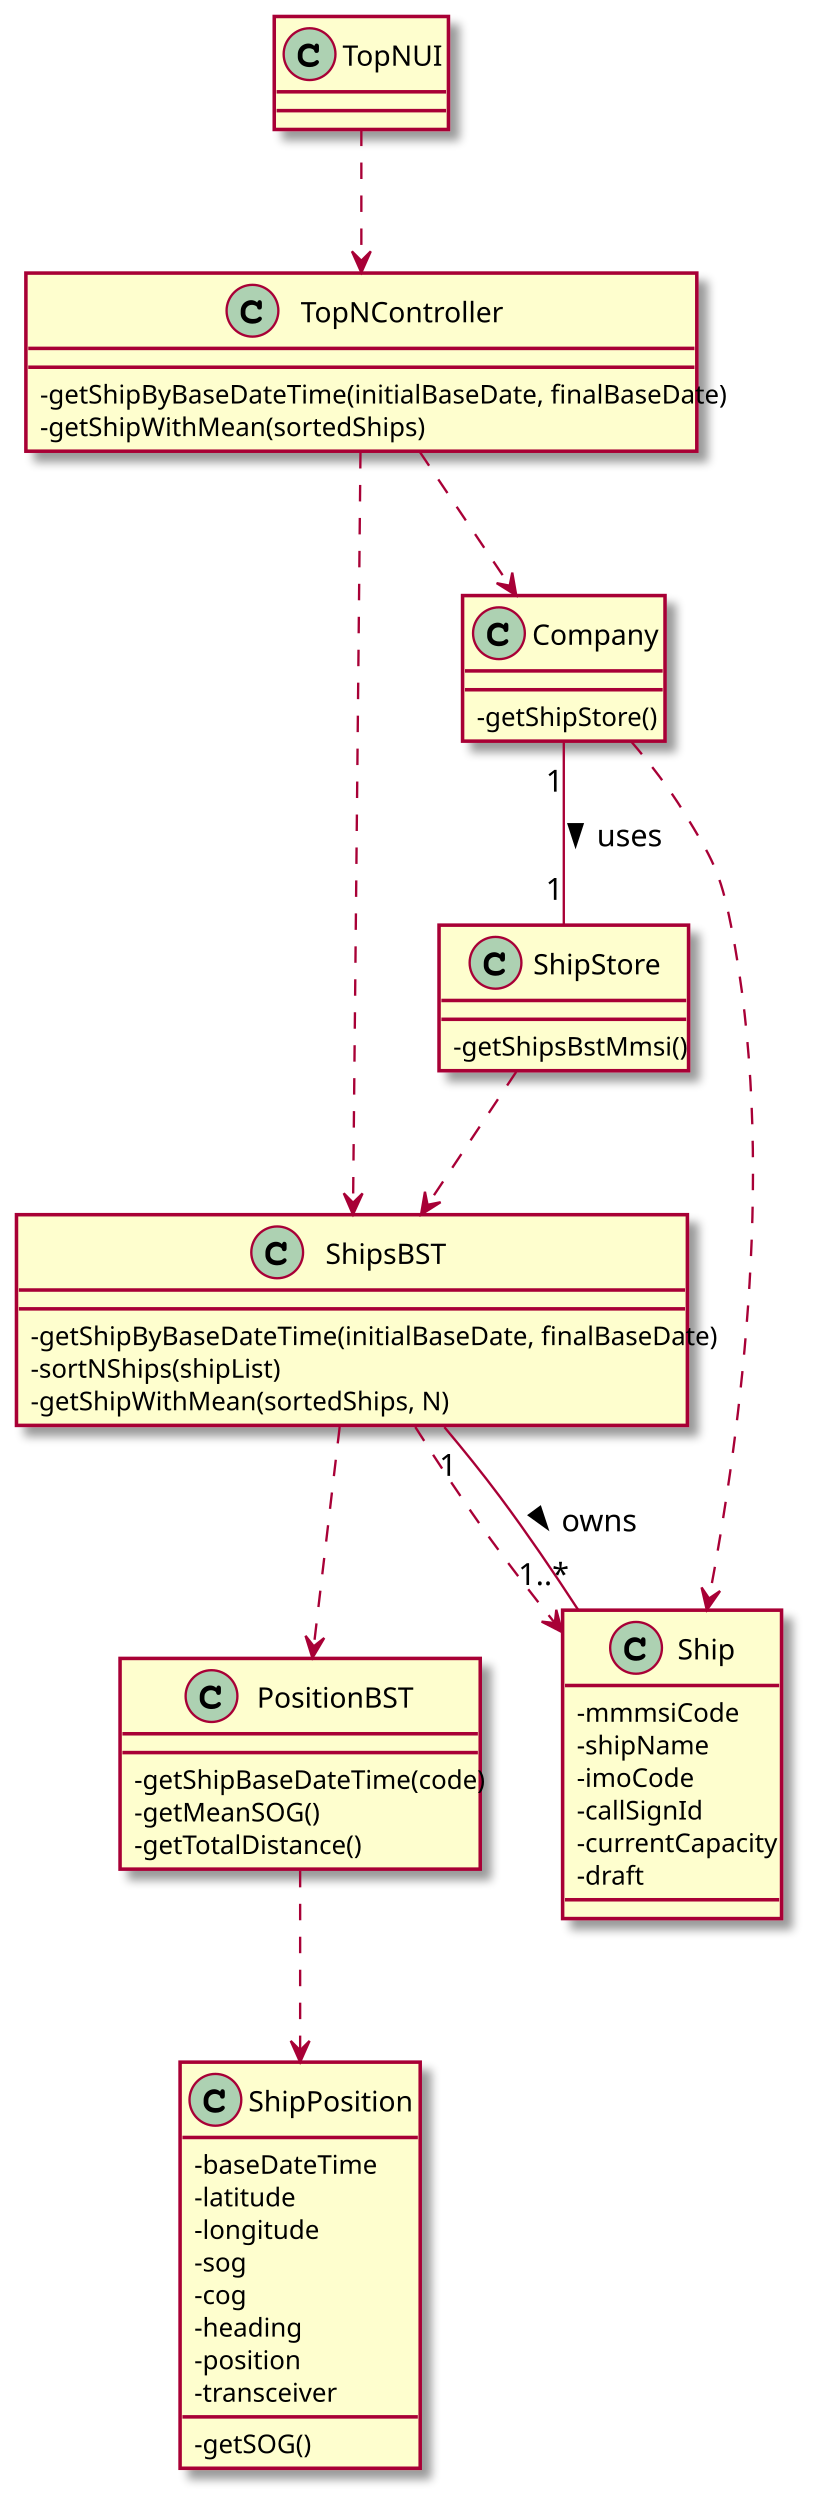
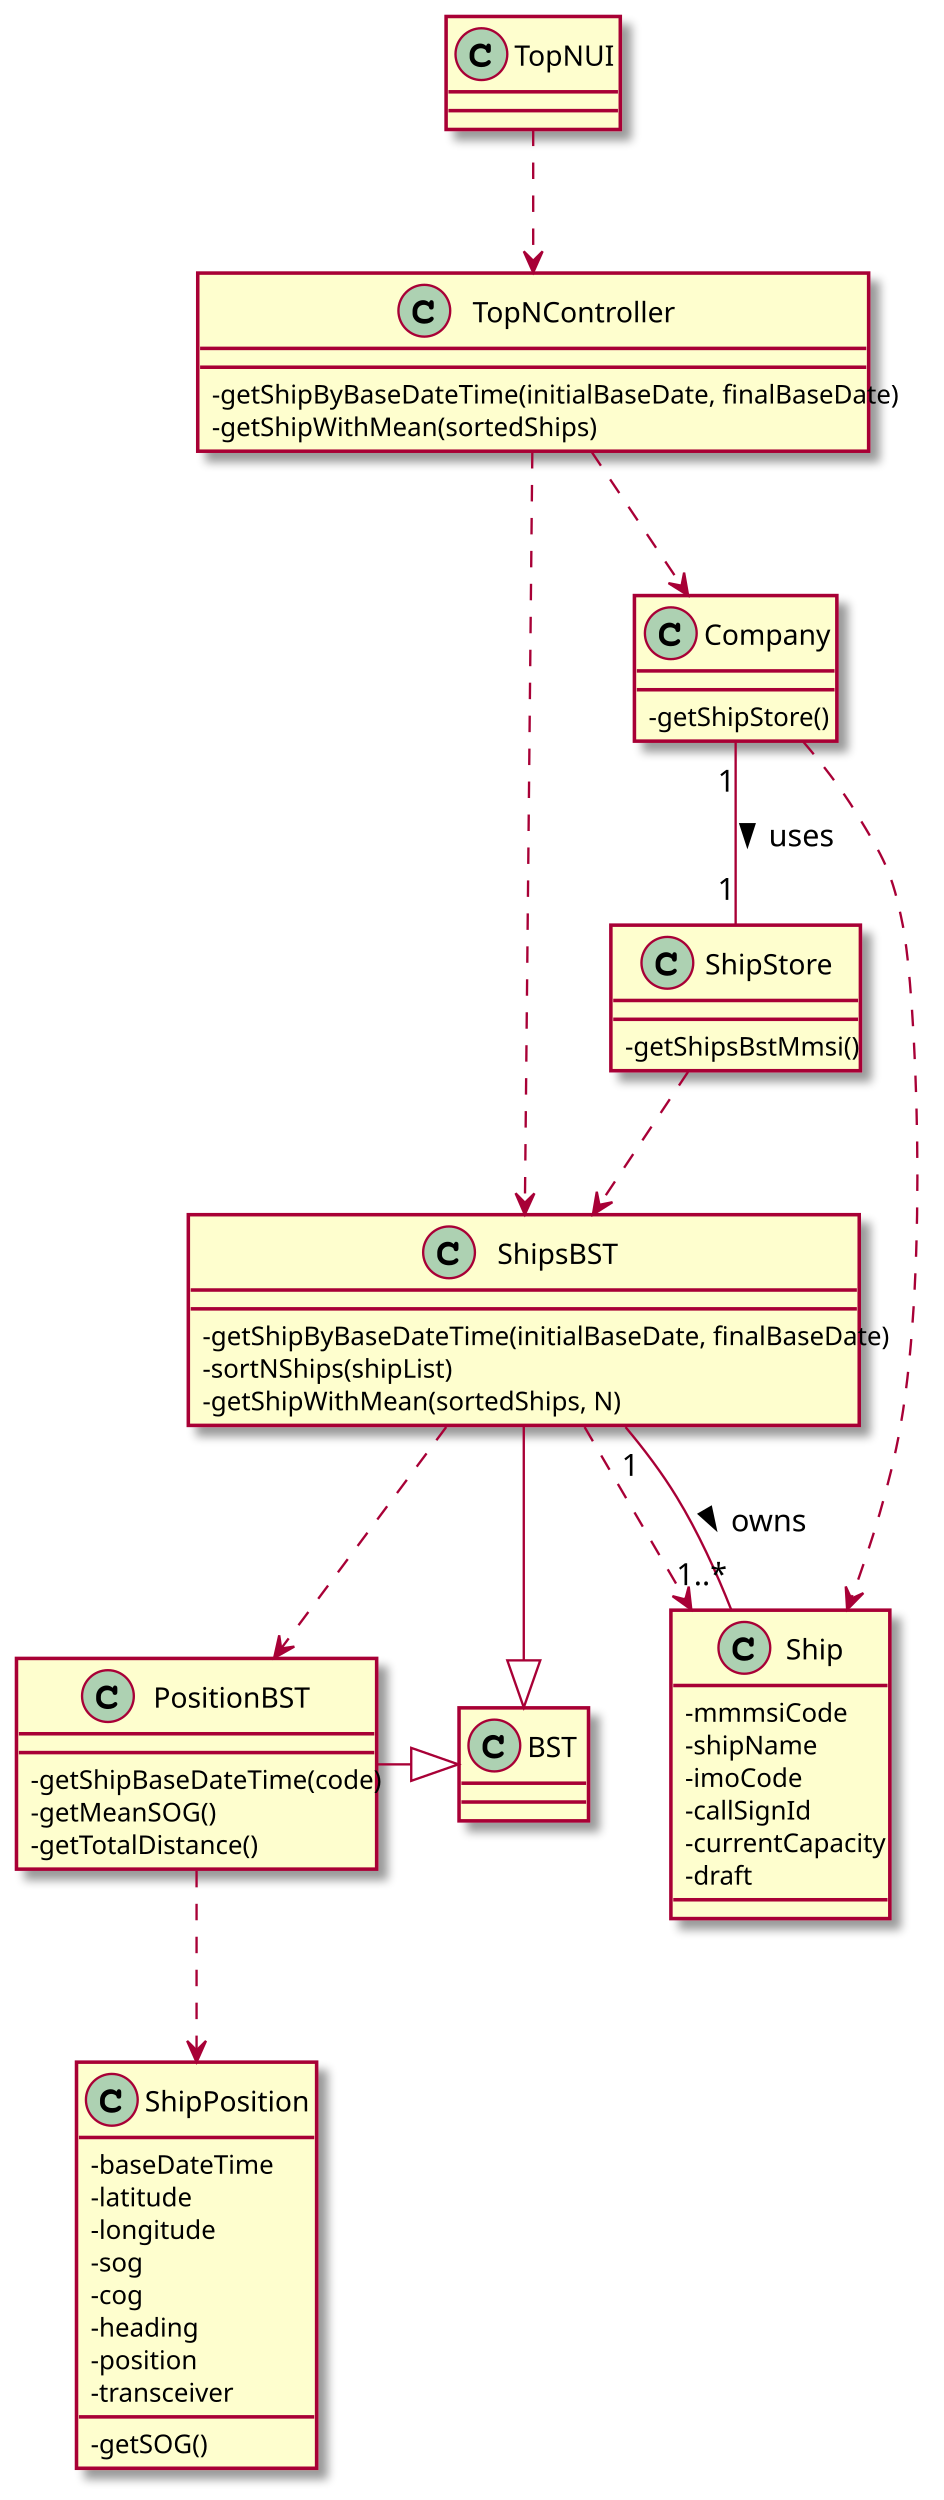
- <svg xmlns="http://www.w3.org/2000/svg" contentScriptType="application/ecmascript" contentStyleType="text/css" height="1062px" preserveAspectRatio="none" style="width:346px;height:1062px;background:#FFFFFF;" version="1.1" viewBox="0 0 346 1062" width="346px" zoomAndPan="magnify">
+ <svg xmlns="http://www.w3.org/2000/svg" contentScriptType="application/ecmascript" contentStyleType="text/css" height="1062px" preserveAspectRatio="none" style="width:401px;height:1062px;background:#FFFFFF;" version="1.1" viewBox="0 0 401 1062" width="401px" zoomAndPan="magnify">
  <defs>
-     <filter height="300%" id="f1xhr4iw9ia383" width="300%" x="-1" y="-1">
+     <filter height="300%" id="fvdiff17ikhlt" width="300%" x="-1" y="-1">
      <feGaussianBlur result="blurOut" stdDeviation="2.0" />
      <feColorMatrix in="blurOut" result="blurOut2" type="matrix" values="0 0 0 0 0 0 0 0 0 0 0 0 0 0 0 0 0 0 .4 0" />
      <feOffset dx="4.0" dy="4.0" in="blurOut2" result="blurOut3" />
      <feBlend in="SourceGraphic" in2="blurOut3" mode="normal" />
    </filter>
  </defs>
  <g>
-     <rect codeLine="5" fill="#FEFECE" filter="url(#f1xhr4iw9ia383)" height="131.016" id="Ship" style="stroke:#A80036;stroke-width:1.5;" width="93" x="239" y="684" />
-     <ellipse cx="270.2" cy="700" fill="#ADD1B2" rx="11" ry="11" style="stroke:#A80036;stroke-width:1.0;" />
-     <path d="M272.2,696.5 Q272.403,696 272.637,695.75 Q272.872,695.5 273.137,695.5 Q273.606,695.5 273.903,695.781 Q274.2,696.062 274.2,696.719 L274.2,698.281 Q274.2,698.938 273.919,699.219 Q273.637,699.5 273.2,699.5 Q272.809,699.5 272.559,699.328 Q272.309,699.156 272.2,698.703 Q272.153,698.391 271.981,698.219 Q271.669,697.891 271.106,697.703 Q270.544,697.5 269.981,697.5 Q269.278,697.5 268.684,697.781 Q268.106,698.062 267.653,698.688 Q267.2,699.312 267.2,700.172 L267.2,701.094 Q267.2,702.125 268.044,702.812 Q268.887,703.5 270.387,703.5 Q271.278,703.5 271.903,703.297 Q272.262,703.188 272.669,702.828 Q272.934,702.625 273.075,702.562 Q273.216,702.5 273.387,702.5 Q273.716,702.5 273.95,702.766 Q274.2,703.016 274.2,703.375 Q274.2,703.719 273.856,704.125 Q273.356,704.719 272.559,705.047 Q271.512,705.5 270.231,705.5 Q268.731,705.5 267.528,704.906 Q266.559,704.438 265.872,703.422 Q265.2,702.406 265.2,701.203 L265.2,700.109 Q265.2,698.859 265.794,697.766 Q266.403,696.672 267.45,696.094 Q268.512,695.5 269.7,695.5 Q270.419,695.5 271.044,695.75 Q271.669,696 272.2,696.5 Z " fill="#000000" />
-     <text fill="#000000" font-family="sans-serif" font-size="12" lengthAdjust="spacing" textLength="25" x="287.8" y="704.91">Ship</text>
-     <line style="stroke:#A80036;stroke-width:1.5;" x1="240" x2="331" y1="716" y2="716" />
-     <text fill="#000000" font-family="sans-serif" font-size="11" lengthAdjust="spacing" textLength="61" x="245" y="731.419">-mmmsiCode</text>
-     <text fill="#000000" font-family="sans-serif" font-size="11" lengthAdjust="spacing" textLength="51" x="245" y="745.255">-shipName</text>
-     <text fill="#000000" font-family="sans-serif" font-size="11" lengthAdjust="spacing" textLength="45" x="245" y="759.091">-imoCode</text>
-     <text fill="#000000" font-family="sans-serif" font-size="11" lengthAdjust="spacing" textLength="49" x="245" y="772.927">-callSignId</text>
-     <text fill="#000000" font-family="sans-serif" font-size="11" lengthAdjust="spacing" textLength="81" x="245" y="786.763">-currentCapacity</text>
-     <text fill="#000000" font-family="sans-serif" font-size="11" lengthAdjust="spacing" textLength="27" x="245" y="800.599">-draft</text>
-     <line style="stroke:#A80036;stroke-width:1.5;" x1="240" x2="331" y1="807.016" y2="807.016" />
-     <rect codeLine="14" fill="#FEFECE" filter="url(#f1xhr4iw9ia383)" height="172.523" id="ShipPosition" style="stroke:#A80036;stroke-width:1.5;" width="102" x="76.5" y="876" />
-     <ellipse cx="91.5" cy="892" fill="#ADD1B2" rx="11" ry="11" style="stroke:#A80036;stroke-width:1.0;" />
-     <path d="M93.5,888.5 Q93.703,888 93.938,887.75 Q94.172,887.5 94.438,887.5 Q94.906,887.5 95.203,887.781 Q95.5,888.062 95.5,888.719 L95.5,890.281 Q95.5,890.938 95.219,891.219 Q94.938,891.5 94.5,891.5 Q94.109,891.5 93.859,891.328 Q93.609,891.156 93.5,890.703 Q93.453,890.391 93.281,890.219 Q92.969,889.891 92.406,889.703 Q91.844,889.5 91.281,889.5 Q90.578,889.5 89.984,889.781 Q89.406,890.062 88.953,890.688 Q88.5,891.312 88.5,892.172 L88.5,893.094 Q88.5,894.125 89.344,894.812 Q90.188,895.5 91.688,895.5 Q92.578,895.5 93.203,895.297 Q93.562,895.188 93.969,894.828 Q94.234,894.625 94.375,894.562 Q94.516,894.5 94.688,894.5 Q95.016,894.5 95.25,894.766 Q95.5,895.016 95.5,895.375 Q95.5,895.719 95.156,896.125 Q94.656,896.719 93.859,897.047 Q92.812,897.5 91.531,897.5 Q90.031,897.5 88.828,896.906 Q87.859,896.438 87.172,895.422 Q86.5,894.406 86.5,893.203 L86.5,892.109 Q86.5,890.859 87.094,889.766 Q87.703,888.672 88.75,888.094 Q89.812,887.5 91,887.5 Q91.719,887.5 92.344,887.75 Q92.969,888 93.5,888.5 Z " fill="#000000" />
-     <text fill="#000000" font-family="sans-serif" font-size="12" lengthAdjust="spacing" textLength="70" x="105.5" y="896.91">ShipPosition</text>
-     <line style="stroke:#A80036;stroke-width:1.5;" x1="77.5" x2="177.5" y1="908" y2="908" />
-     <text fill="#000000" font-family="sans-serif" font-size="11" lengthAdjust="spacing" textLength="72" x="82.5" y="923.419">-baseDateTime</text>
-     <text fill="#000000" font-family="sans-serif" font-size="11" lengthAdjust="spacing" textLength="38" x="82.5" y="937.255">-latitude</text>
-     <text fill="#000000" font-family="sans-serif" font-size="11" lengthAdjust="spacing" textLength="47" x="82.5" y="951.091">-longitude</text>
-     <text fill="#000000" font-family="sans-serif" font-size="11" lengthAdjust="spacing" textLength="22" x="82.5" y="964.927">-sog</text>
-     <text fill="#000000" font-family="sans-serif" font-size="11" lengthAdjust="spacing" textLength="22" x="82.5" y="978.763">-cog</text>
-     <text fill="#000000" font-family="sans-serif" font-size="11" lengthAdjust="spacing" textLength="42" x="82.5" y="992.599">-heading</text>
-     <text fill="#000000" font-family="sans-serif" font-size="11" lengthAdjust="spacing" textLength="41" x="82.5" y="1006.435">-position</text>
-     <text fill="#000000" font-family="sans-serif" font-size="11" lengthAdjust="spacing" textLength="59" x="82.5" y="1020.27">-transceiver</text>
-     <line style="stroke:#A80036;stroke-width:1.5;" x1="77.5" x2="177.5" y1="1026.688" y2="1026.688" />
-     <text fill="#000000" font-family="sans-serif" font-size="11" lengthAdjust="spacing" textLength="50" x="82.5" y="1042.106">-getSOG()</text>
-     <rect codeLine="26" fill="#FEFECE" filter="url(#f1xhr4iw9ia383)" height="61.836" id="ShipStore" style="stroke:#A80036;stroke-width:1.5;" width="106" x="186.5" y="393" />
-     <ellipse cx="210.5" cy="409" fill="#ADD1B2" rx="11" ry="11" style="stroke:#A80036;stroke-width:1.0;" />
-     <path d="M212.5,405.5 Q212.703,405 212.938,404.75 Q213.172,404.5 213.438,404.5 Q213.906,404.5 214.203,404.781 Q214.5,405.062 214.5,405.719 L214.5,407.281 Q214.5,407.938 214.219,408.219 Q213.938,408.5 213.5,408.5 Q213.109,408.5 212.859,408.328 Q212.609,408.156 212.5,407.703 Q212.453,407.391 212.281,407.219 Q211.969,406.891 211.406,406.703 Q210.844,406.5 210.281,406.5 Q209.578,406.5 208.984,406.781 Q208.406,407.062 207.953,407.688 Q207.5,408.312 207.5,409.172 L207.5,410.094 Q207.5,411.125 208.344,411.812 Q209.188,412.5 210.688,412.5 Q211.578,412.5 212.203,412.297 Q212.562,412.188 212.969,411.828 Q213.234,411.625 213.375,411.562 Q213.516,411.5 213.688,411.5 Q214.016,411.5 214.25,411.766 Q214.5,412.016 214.5,412.375 Q214.5,412.719 214.156,413.125 Q213.656,413.719 212.859,414.047 Q211.812,414.5 210.531,414.5 Q209.031,414.5 207.828,413.906 Q206.859,413.438 206.172,412.422 Q205.5,411.406 205.5,410.203 L205.5,409.109 Q205.5,407.859 206.094,406.766 Q206.703,405.672 207.75,405.094 Q208.812,404.5 210,404.5 Q210.719,404.5 211.344,404.75 Q211.969,405 212.5,405.5 Z " fill="#000000" />
-     <text fill="#000000" font-family="sans-serif" font-size="12" lengthAdjust="spacing" textLength="54" x="226.5" y="413.91">ShipStore</text>
-     <line style="stroke:#A80036;stroke-width:1.5;" x1="187.5" x2="291.5" y1="425" y2="425" />
-     <line style="stroke:#A80036;stroke-width:1.5;" x1="187.5" x2="291.5" y1="433" y2="433" />
-     <text fill="#000000" font-family="sans-serif" font-size="11" lengthAdjust="spacing" textLength="94" x="192.5" y="448.419">-getShipsBstMmsi()</text>
-     <rect codeLine="31" fill="#FEFECE" filter="url(#f1xhr4iw9ia383)" height="48" id="TopNUI" style="stroke:#A80036;stroke-width:1.5;" width="74" x="116.5" y="7" />
-     <ellipse cx="131.5" cy="23" fill="#ADD1B2" rx="11" ry="11" style="stroke:#A80036;stroke-width:1.0;" />
-     <path d="M133.5,19.5 Q133.703,19 133.938,18.75 Q134.172,18.5 134.438,18.5 Q134.906,18.5 135.203,18.781 Q135.5,19.062 135.5,19.719 L135.5,21.281 Q135.5,21.938 135.219,22.219 Q134.938,22.5 134.5,22.5 Q134.109,22.5 133.859,22.328 Q133.609,22.156 133.5,21.703 Q133.453,21.391 133.281,21.219 Q132.969,20.891 132.406,20.703 Q131.844,20.5 131.281,20.5 Q130.578,20.5 129.984,20.781 Q129.406,21.062 128.953,21.688 Q128.5,22.312 128.5,23.172 L128.5,24.094 Q128.5,25.125 129.344,25.812 Q130.188,26.5 131.688,26.5 Q132.578,26.5 133.203,26.297 Q133.562,26.188 133.969,25.828 Q134.234,25.625 134.375,25.562 Q134.516,25.5 134.688,25.5 Q135.016,25.5 135.25,25.766 Q135.5,26.016 135.5,26.375 Q135.5,26.719 135.156,27.125 Q134.656,27.719 133.859,28.047 Q132.812,28.5 131.531,28.5 Q130.031,28.5 128.828,27.906 Q127.859,27.438 127.172,26.422 Q126.5,25.406 126.5,24.203 L126.5,23.109 Q126.5,21.859 127.094,20.766 Q127.703,19.672 128.75,19.094 Q129.812,18.5 131,18.5 Q131.719,18.5 132.344,18.75 Q132.969,19 133.5,19.5 Z " fill="#000000" />
-     <text fill="#000000" font-family="sans-serif" font-size="12" lengthAdjust="spacing" textLength="42" x="145.5" y="27.91">TopNUI</text>
-     <line style="stroke:#A80036;stroke-width:1.5;" x1="117.5" x2="189.5" y1="39" y2="39" />
-     <line style="stroke:#A80036;stroke-width:1.5;" x1="117.5" x2="189.5" y1="47" y2="47" />
-     <rect codeLine="33" fill="#FEFECE" filter="url(#f1xhr4iw9ia383)" height="75.672" id="TopNController" style="stroke:#A80036;stroke-width:1.5;" width="285" x="11" y="116" />
-     <ellipse cx="107.25" cy="132" fill="#ADD1B2" rx="11" ry="11" style="stroke:#A80036;stroke-width:1.0;" />
-     <path d="M109.25,128.5 Q109.453,128 109.688,127.75 Q109.922,127.5 110.188,127.5 Q110.656,127.5 110.953,127.781 Q111.25,128.062 111.25,128.719 L111.25,130.281 Q111.25,130.938 110.969,131.219 Q110.688,131.5 110.25,131.5 Q109.859,131.5 109.609,131.328 Q109.359,131.156 109.25,130.703 Q109.203,130.391 109.031,130.219 Q108.719,129.891 108.156,129.703 Q107.594,129.5 107.031,129.5 Q106.328,129.5 105.734,129.781 Q105.156,130.062 104.703,130.688 Q104.25,131.312 104.25,132.172 L104.25,133.094 Q104.25,134.125 105.094,134.812 Q105.938,135.5 107.438,135.5 Q108.328,135.5 108.953,135.297 Q109.312,135.188 109.719,134.828 Q109.984,134.625 110.125,134.562 Q110.266,134.5 110.438,134.5 Q110.766,134.5 111,134.766 Q111.25,135.016 111.25,135.375 Q111.25,135.719 110.906,136.125 Q110.406,136.719 109.609,137.047 Q108.562,137.5 107.281,137.5 Q105.781,137.5 104.578,136.906 Q103.609,136.438 102.922,135.422 Q102.25,134.406 102.25,133.203 L102.25,132.109 Q102.25,130.859 102.844,129.766 Q103.453,128.672 104.5,128.094 Q105.562,127.5 106.75,127.5 Q107.469,127.5 108.094,127.75 Q108.719,128 109.25,128.5 Z " fill="#000000" />
-     <text fill="#000000" font-family="sans-serif" font-size="12" lengthAdjust="spacing" textLength="84" x="127.75" y="136.91">TopNController</text>
-     <line style="stroke:#A80036;stroke-width:1.5;" x1="12" x2="295" y1="148" y2="148" />
-     <line style="stroke:#A80036;stroke-width:1.5;" x1="12" x2="295" y1="156" y2="156" />
-     <text fill="#000000" font-family="sans-serif" font-size="11" lengthAdjust="spacing" textLength="273" x="17" y="171.419">-getShipByBaseDateTime(initialBaseDate, finalBaseDate)</text>
-     <text fill="#000000" font-family="sans-serif" font-size="11" lengthAdjust="spacing" textLength="153" x="17" y="185.255">-getShipWithMean(sortedShips)</text>
-     <rect codeLine="38" fill="#FEFECE" filter="url(#f1xhr4iw9ia383)" height="89.508" id="ShipsBST" style="stroke:#A80036;stroke-width:1.5;" width="285" x="7" y="516" />
-     <ellipse cx="117.75" cy="532" fill="#ADD1B2" rx="11" ry="11" style="stroke:#A80036;stroke-width:1.0;" />
-     <path d="M119.75,528.5 Q119.953,528 120.188,527.75 Q120.422,527.5 120.688,527.5 Q121.156,527.5 121.453,527.781 Q121.75,528.062 121.75,528.719 L121.75,530.281 Q121.75,530.938 121.469,531.219 Q121.188,531.5 120.75,531.5 Q120.359,531.5 120.109,531.328 Q119.859,531.156 119.75,530.703 Q119.703,530.391 119.531,530.219 Q119.219,529.891 118.656,529.703 Q118.094,529.5 117.531,529.5 Q116.828,529.5 116.234,529.781 Q115.656,530.062 115.203,530.688 Q114.75,531.312 114.75,532.172 L114.75,533.094 Q114.75,534.125 115.594,534.812 Q116.438,535.5 117.938,535.5 Q118.828,535.5 119.453,535.297 Q119.812,535.188 120.219,534.828 Q120.484,534.625 120.625,534.562 Q120.766,534.5 120.938,534.5 Q121.266,534.5 121.5,534.766 Q121.75,535.016 121.75,535.375 Q121.75,535.719 121.406,536.125 Q120.906,536.719 120.109,537.047 Q119.062,537.5 117.781,537.5 Q116.281,537.5 115.078,536.906 Q114.109,536.438 113.422,535.422 Q112.75,534.406 112.75,533.203 L112.75,532.109 Q112.75,530.859 113.344,529.766 Q113.953,528.672 115,528.094 Q116.062,527.5 117.25,527.5 Q117.969,527.5 118.594,527.75 Q119.219,528 119.75,528.5 Z " fill="#000000" />
-     <text fill="#000000" font-family="sans-serif" font-size="12" lengthAdjust="spacing" textLength="55" x="138.25" y="536.91">ShipsBST</text>
-     <line style="stroke:#A80036;stroke-width:1.5;" x1="8" x2="291" y1="548" y2="548" />
-     <line style="stroke:#A80036;stroke-width:1.5;" x1="8" x2="291" y1="556" y2="556" />
-     <text fill="#000000" font-family="sans-serif" font-size="11" lengthAdjust="spacing" textLength="273" x="13" y="571.419">-getShipByBaseDateTime(initialBaseDate, finalBaseDate)</text>
-     <text fill="#000000" font-family="sans-serif" font-size="11" lengthAdjust="spacing" textLength="102" x="13" y="585.255">-sortNShips(shipList)</text>
-     <text fill="#000000" font-family="sans-serif" font-size="11" lengthAdjust="spacing" textLength="166" x="13" y="599.091">-getShipWithMean(sortedShips, N)</text>
-     <rect codeLine="44" fill="#FEFECE" filter="url(#f1xhr4iw9ia383)" height="89.508" id="PositionBST" style="stroke:#A80036;stroke-width:1.5;" width="153" x="51" y="704.5" />
-     <ellipse cx="89.85" cy="720.5" fill="#ADD1B2" rx="11" ry="11" style="stroke:#A80036;stroke-width:1.0;" />
-     <path d="M91.85,717 Q92.053,716.5 92.287,716.25 Q92.522,716 92.787,716 Q93.256,716 93.553,716.281 Q93.85,716.562 93.85,717.219 L93.85,718.781 Q93.85,719.438 93.569,719.719 Q93.287,720 92.85,720 Q92.459,720 92.209,719.828 Q91.959,719.656 91.85,719.203 Q91.803,718.891 91.631,718.719 Q91.319,718.391 90.756,718.203 Q90.194,718 89.631,718 Q88.928,718 88.334,718.281 Q87.756,718.562 87.303,719.188 Q86.85,719.812 86.85,720.672 L86.85,721.594 Q86.85,722.625 87.694,723.312 Q88.537,724 90.037,724 Q90.928,724 91.553,723.797 Q91.912,723.688 92.319,723.328 Q92.584,723.125 92.725,723.062 Q92.866,723 93.037,723 Q93.366,723 93.6,723.266 Q93.85,723.516 93.85,723.875 Q93.85,724.219 93.506,724.625 Q93.006,725.219 92.209,725.547 Q91.162,726 89.881,726 Q88.381,726 87.178,725.406 Q86.209,724.938 85.522,723.922 Q84.85,722.906 84.85,721.703 L84.85,720.609 Q84.85,719.359 85.444,718.266 Q86.053,717.172 87.1,716.594 Q88.162,716 89.35,716 Q90.069,716 90.694,716.25 Q91.319,716.5 91.85,717 Z " fill="#000000" />
-     <text fill="#000000" font-family="sans-serif" font-size="12" lengthAdjust="spacing" textLength="68" x="109.15" y="725.41">PositionBST</text>
-     <line style="stroke:#A80036;stroke-width:1.5;" x1="52" x2="203" y1="736.5" y2="736.5" />
-     <line style="stroke:#A80036;stroke-width:1.5;" x1="52" x2="203" y1="744.5" y2="744.5" />
-     <text fill="#000000" font-family="sans-serif" font-size="11" lengthAdjust="spacing" textLength="141" x="57" y="759.919">-getShipBaseDateTime(code)</text>
-     <text fill="#000000" font-family="sans-serif" font-size="11" lengthAdjust="spacing" textLength="76" x="57" y="773.755">-getMeanSOG()</text>
-     <text fill="#000000" font-family="sans-serif" font-size="11" lengthAdjust="spacing" textLength="92" x="57" y="787.591">-getTotalDistance()</text>
-     <rect codeLine="49" fill="#FEFECE" filter="url(#f1xhr4iw9ia383)" height="61.836" id="Company" style="stroke:#A80036;stroke-width:1.5;" width="86" x="196.5" y="253" />
-     <ellipse cx="211.95" cy="269" fill="#ADD1B2" rx="11" ry="11" style="stroke:#A80036;stroke-width:1.0;" />
-     <path d="M213.95,265.5 Q214.153,265 214.387,264.75 Q214.622,264.5 214.887,264.5 Q215.356,264.5 215.653,264.781 Q215.95,265.062 215.95,265.719 L215.95,267.281 Q215.95,267.938 215.669,268.219 Q215.387,268.5 214.95,268.5 Q214.559,268.5 214.309,268.328 Q214.059,268.156 213.95,267.703 Q213.903,267.391 213.731,267.219 Q213.419,266.891 212.856,266.703 Q212.294,266.5 211.731,266.5 Q211.028,266.5 210.434,266.781 Q209.856,267.062 209.403,267.688 Q208.95,268.312 208.95,269.172 L208.95,270.094 Q208.95,271.125 209.794,271.812 Q210.637,272.5 212.137,272.5 Q213.028,272.5 213.653,272.297 Q214.012,272.188 214.419,271.828 Q214.684,271.625 214.825,271.562 Q214.966,271.5 215.137,271.5 Q215.466,271.5 215.7,271.766 Q215.95,272.016 215.95,272.375 Q215.95,272.719 215.606,273.125 Q215.106,273.719 214.309,274.047 Q213.262,274.5 211.981,274.5 Q210.481,274.5 209.278,273.906 Q208.309,273.438 207.622,272.422 Q206.95,271.406 206.95,270.203 L206.95,269.109 Q206.95,267.859 207.544,266.766 Q208.153,265.672 209.2,265.094 Q210.262,264.5 211.45,264.5 Q212.169,264.5 212.794,264.75 Q213.419,265 213.95,265.5 Z " fill="#000000" />
-     <text fill="#000000" font-family="sans-serif" font-size="12" lengthAdjust="spacing" textLength="53" x="226.05" y="273.91">Company</text>
-     <line style="stroke:#A80036;stroke-width:1.5;" x1="197.5" x2="281.5" y1="285" y2="285" />
-     <line style="stroke:#A80036;stroke-width:1.5;" x1="197.5" x2="281.5" y1="293" y2="293" />
-     <text fill="#000000" font-family="sans-serif" font-size="11" lengthAdjust="spacing" textLength="74" x="202.5" y="308.419">-getShipStore()</text>
-     <path codeLine="54" d="M239.5,315.28 C239.5,338.29 239.5,369.79 239.5,392.79 " fill="none" id="Company-ShipStore" style="stroke:#A80036;stroke-width:1.0;" />
-     <polygon fill="#000000" points="244.5,359.176,247.439,350.131,241.561,350.131,244.5,359.176" style="stroke:#000000;stroke-width:1.0;" />
-     <text fill="#000000" font-family="sans-serif" font-size="13" lengthAdjust="spacing" textLength="28" x="253.5" y="359.495">uses</text>
-     <text fill="#000000" font-family="sans-serif" font-size="13" lengthAdjust="spacing" textLength="7" x="231.833" y="336.312">1</text>
-     <text fill="#000000" font-family="sans-serif" font-size="13" lengthAdjust="spacing" textLength="7" x="231.778" y="382.251">1</text>
-     <path codeLine="55" d="M219.3,455.3 C208.22,471.92 194.22,492.92 181.67,511.74 " fill="none" id="ShipStore-to-ShipsBST" style="stroke:#A80036;stroke-width:1.0;stroke-dasharray:7.0,7.0;" />
-     <polygon fill="#A80036" points="178.85,515.97,187.171,510.7,181.624,511.81,180.514,506.263,178.85,515.97" style="stroke:#A80036;stroke-width:1.0;" />
-     <path codeLine="56" d="M144.29,606.2 C141,634.08 136.74,670.15 133.34,699 " fill="none" id="ShipsBST-to-PositionBST" style="stroke:#A80036;stroke-width:1.0;stroke-dasharray:7.0,7.0;" />
-     <polygon fill="#A80036" points="132.71,704.3,137.736,695.83,133.295,699.334,129.791,694.894,132.71,704.3" style="stroke:#A80036;stroke-width:1.0;" />
-     <path codeLine="57" d="M188.77,606.24 C196.85,615.86 205.14,626.12 212.5,636 C223.77,651.12 235.22,667.94 245.6,683.86 " fill="none" id="ShipsBST-Ship" style="stroke:#A80036;stroke-width:1.0;" />
-     <polygon fill="#000000" points="232.454,649.21,229.482,640.176,224.739,643.648,232.454,649.21" style="stroke:#000000;stroke-width:1.0;" />
-     <text fill="#000000" font-family="sans-serif" font-size="13" lengthAdjust="spacing" textLength="30" x="238.5" y="650.495">owns</text>
-     <text fill="#000000" font-family="sans-serif" font-size="13" lengthAdjust="spacing" textLength="7" x="186.577" y="626.946">1</text>
-     <text fill="#000000" font-family="sans-serif" font-size="13" lengthAdjust="spacing" textLength="20" x="220.142" y="673.319">1..*</text>
-     <path codeLine="61" d="M176.42,606.2 C186.16,621.58 197.48,638.79 208.5,654 C216.98,665.7 226.41,677.88 235.69,689.46 " fill="none" id="ShipsBST-to-Ship" style="stroke:#A80036;stroke-width:1.0;stroke-dasharray:7.0,7.0;" />
-     <polygon fill="#A80036" points="238.83,693.36,236.301,683.841,235.694,689.466,230.07,688.858,238.83,693.36" style="stroke:#A80036;stroke-width:1.0;" />
-     <path codeLine="58" d="M153.5,55.04 C153.5,70.71 153.5,91.91 153.5,110.58 " fill="none" id="TopNUI-to-TopNController" style="stroke:#A80036;stroke-width:1.0;stroke-dasharray:7.0,7.0;" />
-     <polygon fill="#A80036" points="153.5,115.77,157.5,106.77,153.5,110.77,149.5,106.77,153.5,115.77" style="stroke:#A80036;stroke-width:1.0;" />
-     <path codeLine="59" d="M153.13,192.01 C152.41,265.2 150.8,428.41 149.99,510.64 " fill="none" id="TopNController-to-ShipsBST" style="stroke:#A80036;stroke-width:1.0;stroke-dasharray:7.0,7.0;" />
-     <polygon fill="#A80036" points="149.94,515.93,154.017,506.965,149.983,510.93,146.017,506.896,149.94,515.93" style="stroke:#A80036;stroke-width:1.0;" />
-     <path codeLine="60" d="M178.37,192.02 C190.36,209.86 204.64,231.11 216.38,248.59 " fill="none" id="TopNController-to-Company" style="stroke:#A80036;stroke-width:1.0;stroke-dasharray:7.0,7.0;" />
-     <polygon fill="#A80036" points="219.31,252.95,217.607,243.249,216.52,248.801,210.969,247.713,219.31,252.95" style="stroke:#A80036;stroke-width:1.0;" />
-     <path codeLine="62" d="M127.5,794.73 C127.5,816.82 127.5,844.4 127.5,870.73 " fill="none" id="PositionBST-to-ShipPosition" style="stroke:#A80036;stroke-width:1.0;stroke-dasharray:7.0,7.0;" />
-     <polygon fill="#A80036" points="127.5,875.98,131.5,866.98,127.5,870.98,123.5,866.98,127.5,875.98" style="stroke:#A80036;stroke-width:1.0;" />
-     <path codeLine="63" d="M268.18,315.04 C276.04,324.21 284.14,334.62 290.5,345 C302.57,364.71 305.97,370.34 310.5,393 C330.08,490.91 315.04,606.64 301.25,678.83 " fill="none" id="Company-to-Ship" style="stroke:#A80036;stroke-width:1.0;stroke-dasharray:7.0,7.0;" />
-     <polygon fill="#A80036" points="300.26,683.95,305.889,675.868,301.205,679.04,298.033,674.356,300.26,683.95" style="stroke:#A80036;stroke-width:1.0;" />
+     <rect codeLine="5" fill="#FEFECE" filter="url(#fvdiff17ikhlt)" height="131.016" id="Ship" style="stroke:#A80036;stroke-width:1.5;" width="93" x="285" y="684" />
+     <ellipse cx="316.2" cy="700" fill="#ADD1B2" rx="11" ry="11" style="stroke:#A80036;stroke-width:1.0;" />
+     <path d="M318.2,696.5 Q318.403,696 318.637,695.75 Q318.872,695.5 319.137,695.5 Q319.606,695.5 319.903,695.781 Q320.2,696.062 320.2,696.719 L320.2,698.281 Q320.2,698.938 319.919,699.219 Q319.637,699.5 319.2,699.5 Q318.809,699.5 318.559,699.328 Q318.309,699.156 318.2,698.703 Q318.153,698.391 317.981,698.219 Q317.669,697.891 317.106,697.703 Q316.544,697.5 315.981,697.5 Q315.278,697.5 314.684,697.781 Q314.106,698.062 313.653,698.688 Q313.2,699.312 313.2,700.172 L313.2,701.094 Q313.2,702.125 314.044,702.812 Q314.887,703.5 316.387,703.5 Q317.278,703.5 317.903,703.297 Q318.262,703.188 318.669,702.828 Q318.934,702.625 319.075,702.562 Q319.216,702.5 319.387,702.5 Q319.716,702.5 319.95,702.766 Q320.2,703.016 320.2,703.375 Q320.2,703.719 319.856,704.125 Q319.356,704.719 318.559,705.047 Q317.512,705.5 316.231,705.5 Q314.731,705.5 313.528,704.906 Q312.559,704.438 311.872,703.422 Q311.2,702.406 311.2,701.203 L311.2,700.109 Q311.2,698.859 311.794,697.766 Q312.403,696.672 313.45,696.094 Q314.512,695.5 315.7,695.5 Q316.419,695.5 317.044,695.75 Q317.669,696 318.2,696.5 Z " fill="#000000" />
+     <text fill="#000000" font-family="sans-serif" font-size="12" lengthAdjust="spacing" textLength="25" x="333.8" y="704.91">Ship</text>
+     <line style="stroke:#A80036;stroke-width:1.5;" x1="286" x2="377" y1="716" y2="716" />
+     <text fill="#000000" font-family="sans-serif" font-size="11" lengthAdjust="spacing" textLength="61" x="291" y="731.419">-mmmsiCode</text>
+     <text fill="#000000" font-family="sans-serif" font-size="11" lengthAdjust="spacing" textLength="51" x="291" y="745.255">-shipName</text>
+     <text fill="#000000" font-family="sans-serif" font-size="11" lengthAdjust="spacing" textLength="45" x="291" y="759.091">-imoCode</text>
+     <text fill="#000000" font-family="sans-serif" font-size="11" lengthAdjust="spacing" textLength="49" x="291" y="772.927">-callSignId</text>
+     <text fill="#000000" font-family="sans-serif" font-size="11" lengthAdjust="spacing" textLength="81" x="291" y="786.763">-currentCapacity</text>
+     <text fill="#000000" font-family="sans-serif" font-size="11" lengthAdjust="spacing" textLength="27" x="291" y="800.599">-draft</text>
+     <line style="stroke:#A80036;stroke-width:1.5;" x1="286" x2="377" y1="807.016" y2="807.016" />
+     <rect codeLine="14" fill="#FEFECE" filter="url(#fvdiff17ikhlt)" height="172.523" id="ShipPosition" style="stroke:#A80036;stroke-width:1.5;" width="102" x="32.5" y="876" />
+     <ellipse cx="47.5" cy="892" fill="#ADD1B2" rx="11" ry="11" style="stroke:#A80036;stroke-width:1.0;" />
+     <path d="M49.5,888.5 Q49.703,888 49.938,887.75 Q50.172,887.5 50.438,887.5 Q50.906,887.5 51.203,887.781 Q51.5,888.062 51.5,888.719 L51.5,890.281 Q51.5,890.938 51.219,891.219 Q50.938,891.5 50.5,891.5 Q50.109,891.5 49.859,891.328 Q49.609,891.156 49.5,890.703 Q49.453,890.391 49.281,890.219 Q48.969,889.891 48.406,889.703 Q47.844,889.5 47.281,889.5 Q46.578,889.5 45.984,889.781 Q45.406,890.062 44.953,890.688 Q44.5,891.312 44.5,892.172 L44.5,893.094 Q44.5,894.125 45.344,894.812 Q46.188,895.5 47.688,895.5 Q48.578,895.5 49.203,895.297 Q49.562,895.188 49.969,894.828 Q50.234,894.625 50.375,894.562 Q50.516,894.5 50.688,894.5 Q51.016,894.5 51.25,894.766 Q51.5,895.016 51.5,895.375 Q51.5,895.719 51.156,896.125 Q50.656,896.719 49.859,897.047 Q48.812,897.5 47.531,897.5 Q46.031,897.5 44.828,896.906 Q43.859,896.438 43.172,895.422 Q42.5,894.406 42.5,893.203 L42.5,892.109 Q42.5,890.859 43.094,889.766 Q43.703,888.672 44.75,888.094 Q45.812,887.5 47,887.5 Q47.719,887.5 48.344,887.75 Q48.969,888 49.5,888.5 Z " fill="#000000" />
+     <text fill="#000000" font-family="sans-serif" font-size="12" lengthAdjust="spacing" textLength="70" x="61.5" y="896.91">ShipPosition</text>
+     <line style="stroke:#A80036;stroke-width:1.5;" x1="33.5" x2="133.5" y1="908" y2="908" />
+     <text fill="#000000" font-family="sans-serif" font-size="11" lengthAdjust="spacing" textLength="72" x="38.5" y="923.419">-baseDateTime</text>
+     <text fill="#000000" font-family="sans-serif" font-size="11" lengthAdjust="spacing" textLength="38" x="38.5" y="937.255">-latitude</text>
+     <text fill="#000000" font-family="sans-serif" font-size="11" lengthAdjust="spacing" textLength="47" x="38.5" y="951.091">-longitude</text>
+     <text fill="#000000" font-family="sans-serif" font-size="11" lengthAdjust="spacing" textLength="22" x="38.5" y="964.927">-sog</text>
+     <text fill="#000000" font-family="sans-serif" font-size="11" lengthAdjust="spacing" textLength="22" x="38.5" y="978.763">-cog</text>
+     <text fill="#000000" font-family="sans-serif" font-size="11" lengthAdjust="spacing" textLength="42" x="38.5" y="992.599">-heading</text>
+     <text fill="#000000" font-family="sans-serif" font-size="11" lengthAdjust="spacing" textLength="41" x="38.5" y="1006.435">-position</text>
+     <text fill="#000000" font-family="sans-serif" font-size="11" lengthAdjust="spacing" textLength="59" x="38.5" y="1020.27">-transceiver</text>
+     <line style="stroke:#A80036;stroke-width:1.5;" x1="33.5" x2="133.5" y1="1026.688" y2="1026.688" />
+     <text fill="#000000" font-family="sans-serif" font-size="11" lengthAdjust="spacing" textLength="50" x="38.5" y="1042.106">-getSOG()</text>
+     <rect codeLine="26" fill="#FEFECE" filter="url(#fvdiff17ikhlt)" height="61.836" id="ShipStore" style="stroke:#A80036;stroke-width:1.5;" width="106" x="259.5" y="393" />
+     <ellipse cx="283.5" cy="409" fill="#ADD1B2" rx="11" ry="11" style="stroke:#A80036;stroke-width:1.0;" />
+     <path d="M285.5,405.5 Q285.703,405 285.938,404.75 Q286.172,404.5 286.438,404.5 Q286.906,404.5 287.203,404.781 Q287.5,405.062 287.5,405.719 L287.5,407.281 Q287.5,407.938 287.219,408.219 Q286.938,408.5 286.5,408.5 Q286.109,408.5 285.859,408.328 Q285.609,408.156 285.5,407.703 Q285.453,407.391 285.281,407.219 Q284.969,406.891 284.406,406.703 Q283.844,406.5 283.281,406.5 Q282.578,406.5 281.984,406.781 Q281.406,407.062 280.953,407.688 Q280.5,408.312 280.5,409.172 L280.5,410.094 Q280.5,411.125 281.344,411.812 Q282.188,412.5 283.688,412.5 Q284.578,412.5 285.203,412.297 Q285.562,412.188 285.969,411.828 Q286.234,411.625 286.375,411.562 Q286.516,411.5 286.688,411.5 Q287.016,411.5 287.25,411.766 Q287.5,412.016 287.5,412.375 Q287.5,412.719 287.156,413.125 Q286.656,413.719 285.859,414.047 Q284.812,414.5 283.531,414.5 Q282.031,414.5 280.828,413.906 Q279.859,413.438 279.172,412.422 Q278.5,411.406 278.5,410.203 L278.5,409.109 Q278.5,407.859 279.094,406.766 Q279.703,405.672 280.75,405.094 Q281.812,404.5 283,404.5 Q283.719,404.5 284.344,404.75 Q284.969,405 285.5,405.5 Z " fill="#000000" />
+     <text fill="#000000" font-family="sans-serif" font-size="12" lengthAdjust="spacing" textLength="54" x="299.5" y="413.91">ShipStore</text>
+     <line style="stroke:#A80036;stroke-width:1.5;" x1="260.5" x2="364.5" y1="425" y2="425" />
+     <line style="stroke:#A80036;stroke-width:1.5;" x1="260.5" x2="364.5" y1="433" y2="433" />
+     <text fill="#000000" font-family="sans-serif" font-size="11" lengthAdjust="spacing" textLength="94" x="265.5" y="448.419">-getShipsBstMmsi()</text>
+     <rect codeLine="31" fill="#FEFECE" filter="url(#fvdiff17ikhlt)" height="48" id="TopNUI" style="stroke:#A80036;stroke-width:1.5;" width="74" x="189.5" y="7" />
+     <ellipse cx="204.5" cy="23" fill="#ADD1B2" rx="11" ry="11" style="stroke:#A80036;stroke-width:1.0;" />
+     <path d="M206.5,19.5 Q206.703,19 206.938,18.75 Q207.172,18.5 207.438,18.5 Q207.906,18.5 208.203,18.781 Q208.5,19.062 208.5,19.719 L208.5,21.281 Q208.5,21.938 208.219,22.219 Q207.938,22.5 207.5,22.5 Q207.109,22.5 206.859,22.328 Q206.609,22.156 206.5,21.703 Q206.453,21.391 206.281,21.219 Q205.969,20.891 205.406,20.703 Q204.844,20.5 204.281,20.5 Q203.578,20.5 202.984,20.781 Q202.406,21.062 201.953,21.688 Q201.5,22.312 201.5,23.172 L201.5,24.094 Q201.5,25.125 202.344,25.812 Q203.188,26.5 204.688,26.5 Q205.578,26.5 206.203,26.297 Q206.562,26.188 206.969,25.828 Q207.234,25.625 207.375,25.562 Q207.516,25.5 207.688,25.5 Q208.016,25.5 208.25,25.766 Q208.5,26.016 208.5,26.375 Q208.5,26.719 208.156,27.125 Q207.656,27.719 206.859,28.047 Q205.812,28.5 204.531,28.5 Q203.031,28.5 201.828,27.906 Q200.859,27.438 200.172,26.422 Q199.5,25.406 199.5,24.203 L199.5,23.109 Q199.5,21.859 200.094,20.766 Q200.703,19.672 201.75,19.094 Q202.812,18.5 204,18.5 Q204.719,18.5 205.344,18.75 Q205.969,19 206.5,19.5 Z " fill="#000000" />
+     <text fill="#000000" font-family="sans-serif" font-size="12" lengthAdjust="spacing" textLength="42" x="218.5" y="27.91">TopNUI</text>
+     <line style="stroke:#A80036;stroke-width:1.5;" x1="190.5" x2="262.5" y1="39" y2="39" />
+     <line style="stroke:#A80036;stroke-width:1.5;" x1="190.5" x2="262.5" y1="47" y2="47" />
+     <rect codeLine="33" fill="#FEFECE" filter="url(#fvdiff17ikhlt)" height="75.672" id="TopNController" style="stroke:#A80036;stroke-width:1.5;" width="285" x="84" y="116" />
+     <ellipse cx="180.25" cy="132" fill="#ADD1B2" rx="11" ry="11" style="stroke:#A80036;stroke-width:1.0;" />
+     <path d="M182.25,128.5 Q182.453,128 182.688,127.75 Q182.922,127.5 183.188,127.5 Q183.656,127.5 183.953,127.781 Q184.25,128.062 184.25,128.719 L184.25,130.281 Q184.25,130.938 183.969,131.219 Q183.688,131.5 183.25,131.5 Q182.859,131.5 182.609,131.328 Q182.359,131.156 182.25,130.703 Q182.203,130.391 182.031,130.219 Q181.719,129.891 181.156,129.703 Q180.594,129.5 180.031,129.5 Q179.328,129.5 178.734,129.781 Q178.156,130.062 177.703,130.688 Q177.25,131.312 177.25,132.172 L177.25,133.094 Q177.25,134.125 178.094,134.812 Q178.938,135.5 180.438,135.5 Q181.328,135.5 181.953,135.297 Q182.312,135.188 182.719,134.828 Q182.984,134.625 183.125,134.562 Q183.266,134.5 183.438,134.5 Q183.766,134.5 184,134.766 Q184.25,135.016 184.25,135.375 Q184.25,135.719 183.906,136.125 Q183.406,136.719 182.609,137.047 Q181.562,137.5 180.281,137.5 Q178.781,137.5 177.578,136.906 Q176.609,136.438 175.922,135.422 Q175.25,134.406 175.25,133.203 L175.25,132.109 Q175.25,130.859 175.844,129.766 Q176.453,128.672 177.5,128.094 Q178.562,127.5 179.75,127.5 Q180.469,127.5 181.094,127.75 Q181.719,128 182.25,128.5 Z " fill="#000000" />
+     <text fill="#000000" font-family="sans-serif" font-size="12" lengthAdjust="spacing" textLength="84" x="200.75" y="136.91">TopNController</text>
+     <line style="stroke:#A80036;stroke-width:1.5;" x1="85" x2="368" y1="148" y2="148" />
+     <line style="stroke:#A80036;stroke-width:1.5;" x1="85" x2="368" y1="156" y2="156" />
+     <text fill="#000000" font-family="sans-serif" font-size="11" lengthAdjust="spacing" textLength="273" x="90" y="171.419">-getShipByBaseDateTime(initialBaseDate, finalBaseDate)</text>
+     <text fill="#000000" font-family="sans-serif" font-size="11" lengthAdjust="spacing" textLength="153" x="90" y="185.255">-getShipWithMean(sortedShips)</text>
+     <rect codeLine="38" fill="#FEFECE" filter="url(#fvdiff17ikhlt)" height="89.508" id="ShipsBST" style="stroke:#A80036;stroke-width:1.5;" width="285" x="80" y="516" />
+     <ellipse cx="190.75" cy="532" fill="#ADD1B2" rx="11" ry="11" style="stroke:#A80036;stroke-width:1.0;" />
+     <path d="M192.75,528.5 Q192.953,528 193.188,527.75 Q193.422,527.5 193.688,527.5 Q194.156,527.5 194.453,527.781 Q194.75,528.062 194.75,528.719 L194.75,530.281 Q194.75,530.938 194.469,531.219 Q194.188,531.5 193.75,531.5 Q193.359,531.5 193.109,531.328 Q192.859,531.156 192.75,530.703 Q192.703,530.391 192.531,530.219 Q192.219,529.891 191.656,529.703 Q191.094,529.5 190.531,529.5 Q189.828,529.5 189.234,529.781 Q188.656,530.062 188.203,530.688 Q187.75,531.312 187.75,532.172 L187.75,533.094 Q187.75,534.125 188.594,534.812 Q189.438,535.5 190.938,535.5 Q191.828,535.5 192.453,535.297 Q192.812,535.188 193.219,534.828 Q193.484,534.625 193.625,534.562 Q193.766,534.5 193.938,534.5 Q194.266,534.5 194.5,534.766 Q194.75,535.016 194.75,535.375 Q194.75,535.719 194.406,536.125 Q193.906,536.719 193.109,537.047 Q192.062,537.5 190.781,537.5 Q189.281,537.5 188.078,536.906 Q187.109,536.438 186.422,535.422 Q185.75,534.406 185.75,533.203 L185.75,532.109 Q185.75,530.859 186.344,529.766 Q186.953,528.672 188,528.094 Q189.062,527.5 190.25,527.5 Q190.969,527.5 191.594,527.75 Q192.219,528 192.75,528.5 Z " fill="#000000" />
+     <text fill="#000000" font-family="sans-serif" font-size="12" lengthAdjust="spacing" textLength="55" x="211.25" y="536.91">ShipsBST</text>
+     <line style="stroke:#A80036;stroke-width:1.5;" x1="81" x2="364" y1="548" y2="548" />
+     <line style="stroke:#A80036;stroke-width:1.5;" x1="81" x2="364" y1="556" y2="556" />
+     <text fill="#000000" font-family="sans-serif" font-size="11" lengthAdjust="spacing" textLength="273" x="86" y="571.419">-getShipByBaseDateTime(initialBaseDate, finalBaseDate)</text>
+     <text fill="#000000" font-family="sans-serif" font-size="11" lengthAdjust="spacing" textLength="102" x="86" y="585.255">-sortNShips(shipList)</text>
+     <text fill="#000000" font-family="sans-serif" font-size="11" lengthAdjust="spacing" textLength="166" x="86" y="599.091">-getShipWithMean(sortedShips, N)</text>
+     <rect codeLine="44" fill="#FEFECE" filter="url(#fvdiff17ikhlt)" height="89.508" id="PositionBST" style="stroke:#A80036;stroke-width:1.5;" width="153" x="7" y="704.5" />
+     <ellipse cx="45.85" cy="720.5" fill="#ADD1B2" rx="11" ry="11" style="stroke:#A80036;stroke-width:1.0;" />
+     <path d="M47.85,717 Q48.053,716.5 48.288,716.25 Q48.522,716 48.788,716 Q49.256,716 49.553,716.281 Q49.85,716.562 49.85,717.219 L49.85,718.781 Q49.85,719.438 49.569,719.719 Q49.288,720 48.85,720 Q48.459,720 48.209,719.828 Q47.959,719.656 47.85,719.203 Q47.803,718.891 47.631,718.719 Q47.319,718.391 46.756,718.203 Q46.194,718 45.631,718 Q44.928,718 44.334,718.281 Q43.756,718.562 43.303,719.188 Q42.85,719.812 42.85,720.672 L42.85,721.594 Q42.85,722.625 43.694,723.312 Q44.538,724 46.038,724 Q46.928,724 47.553,723.797 Q47.913,723.688 48.319,723.328 Q48.584,723.125 48.725,723.062 Q48.866,723 49.038,723 Q49.366,723 49.6,723.266 Q49.85,723.516 49.85,723.875 Q49.85,724.219 49.506,724.625 Q49.006,725.219 48.209,725.547 Q47.163,726 45.881,726 Q44.381,726 43.178,725.406 Q42.209,724.938 41.522,723.922 Q40.85,722.906 40.85,721.703 L40.85,720.609 Q40.85,719.359 41.444,718.266 Q42.053,717.172 43.1,716.594 Q44.163,716 45.35,716 Q46.069,716 46.694,716.25 Q47.319,716.5 47.85,717 Z " fill="#000000" />
+     <text fill="#000000" font-family="sans-serif" font-size="12" lengthAdjust="spacing" textLength="68" x="65.15" y="725.41">PositionBST</text>
+     <line style="stroke:#A80036;stroke-width:1.5;" x1="8" x2="159" y1="736.5" y2="736.5" />
+     <line style="stroke:#A80036;stroke-width:1.5;" x1="8" x2="159" y1="744.5" y2="744.5" />
+     <text fill="#000000" font-family="sans-serif" font-size="11" lengthAdjust="spacing" textLength="141" x="13" y="759.919">-getShipBaseDateTime(code)</text>
+     <text fill="#000000" font-family="sans-serif" font-size="11" lengthAdjust="spacing" textLength="76" x="13" y="773.755">-getMeanSOG()</text>
+     <text fill="#000000" font-family="sans-serif" font-size="11" lengthAdjust="spacing" textLength="92" x="13" y="787.591">-getTotalDistance()</text>
+     <rect codeLine="49" fill="#FEFECE" filter="url(#fvdiff17ikhlt)" height="61.836" id="Company" style="stroke:#A80036;stroke-width:1.5;" width="86" x="269.5" y="253" />
+     <ellipse cx="284.95" cy="269" fill="#ADD1B2" rx="11" ry="11" style="stroke:#A80036;stroke-width:1.0;" />
+     <path d="M286.95,265.5 Q287.153,265 287.387,264.75 Q287.622,264.5 287.887,264.5 Q288.356,264.5 288.653,264.781 Q288.95,265.062 288.95,265.719 L288.95,267.281 Q288.95,267.938 288.669,268.219 Q288.387,268.5 287.95,268.5 Q287.559,268.5 287.309,268.328 Q287.059,268.156 286.95,267.703 Q286.903,267.391 286.731,267.219 Q286.419,266.891 285.856,266.703 Q285.294,266.5 284.731,266.5 Q284.028,266.5 283.434,266.781 Q282.856,267.062 282.403,267.688 Q281.95,268.312 281.95,269.172 L281.95,270.094 Q281.95,271.125 282.794,271.812 Q283.637,272.5 285.137,272.5 Q286.028,272.5 286.653,272.297 Q287.012,272.188 287.419,271.828 Q287.684,271.625 287.825,271.562 Q287.966,271.5 288.137,271.5 Q288.466,271.5 288.7,271.766 Q288.95,272.016 288.95,272.375 Q288.95,272.719 288.606,273.125 Q288.106,273.719 287.309,274.047 Q286.262,274.5 284.981,274.5 Q283.481,274.5 282.278,273.906 Q281.309,273.438 280.622,272.422 Q279.95,271.406 279.95,270.203 L279.95,269.109 Q279.95,267.859 280.544,266.766 Q281.153,265.672 282.2,265.094 Q283.262,264.5 284.45,264.5 Q285.169,264.5 285.794,264.75 Q286.419,265 286.95,265.5 Z " fill="#000000" />
+     <text fill="#000000" font-family="sans-serif" font-size="12" lengthAdjust="spacing" textLength="53" x="299.05" y="273.91">Company</text>
+     <line style="stroke:#A80036;stroke-width:1.5;" x1="270.5" x2="354.5" y1="285" y2="285" />
+     <line style="stroke:#A80036;stroke-width:1.5;" x1="270.5" x2="354.5" y1="293" y2="293" />
+     <text fill="#000000" font-family="sans-serif" font-size="11" lengthAdjust="spacing" textLength="74" x="275.5" y="308.419">-getShipStore()</text>
+     <rect codeLine="53" fill="#FEFECE" filter="url(#fvdiff17ikhlt)" height="48" id="BST" style="stroke:#A80036;stroke-width:1.5;" width="55" x="195" y="725.5" />
+     <ellipse cx="210" cy="741.5" fill="#ADD1B2" rx="11" ry="11" style="stroke:#A80036;stroke-width:1.0;" />
+     <path d="M212,738 Q212.203,737.5 212.438,737.25 Q212.672,737 212.938,737 Q213.406,737 213.703,737.281 Q214,737.562 214,738.219 L214,739.781 Q214,740.438 213.719,740.719 Q213.438,741 213,741 Q212.609,741 212.359,740.828 Q212.109,740.656 212,740.203 Q211.953,739.891 211.781,739.719 Q211.469,739.391 210.906,739.203 Q210.344,739 209.781,739 Q209.078,739 208.484,739.281 Q207.906,739.562 207.453,740.188 Q207,740.812 207,741.672 L207,742.594 Q207,743.625 207.844,744.312 Q208.688,745 210.188,745 Q211.078,745 211.703,744.797 Q212.062,744.688 212.469,744.328 Q212.734,744.125 212.875,744.062 Q213.016,744 213.188,744 Q213.516,744 213.75,744.266 Q214,744.516 214,744.875 Q214,745.219 213.656,745.625 Q213.156,746.219 212.359,746.547 Q211.312,747 210.031,747 Q208.531,747 207.328,746.406 Q206.359,745.938 205.672,744.922 Q205,743.906 205,742.703 L205,741.609 Q205,740.359 205.594,739.266 Q206.203,738.172 207.25,737.594 Q208.312,737 209.5,737 Q210.219,737 210.844,737.25 Q211.469,737.5 212,738 Z " fill="#000000" />
+     <text fill="#000000" font-family="sans-serif" font-size="12" lengthAdjust="spacing" textLength="23" x="224" y="746.41">BST</text>
+     <line style="stroke:#A80036;stroke-width:1.5;" x1="196" x2="249" y1="757.5" y2="757.5" />
+     <line style="stroke:#A80036;stroke-width:1.5;" x1="196" x2="249" y1="765.5" y2="765.5" />
+     <path codeLine="55" d="M312.5,315.28 C312.5,338.29 312.5,369.79 312.5,392.79 " fill="none" id="Company-ShipStore" style="stroke:#A80036;stroke-width:1.0;" />
+     <polygon fill="#000000" points="317.5,359.176,320.439,350.131,314.561,350.131,317.5,359.176" style="stroke:#000000;stroke-width:1.0;" />
+     <text fill="#000000" font-family="sans-serif" font-size="13" lengthAdjust="spacing" textLength="28" x="326.5" y="359.495">uses</text>
+     <text fill="#000000" font-family="sans-serif" font-size="13" lengthAdjust="spacing" textLength="7" x="304.833" y="336.312">1</text>
+     <text fill="#000000" font-family="sans-serif" font-size="13" lengthAdjust="spacing" textLength="7" x="304.778" y="382.251">1</text>
+     <path codeLine="56" d="M292.3,455.3 C281.22,471.92 267.22,492.92 254.67,511.74 " fill="none" id="ShipStore-to-ShipsBST" style="stroke:#A80036;stroke-width:1.0;stroke-dasharray:7.0,7.0;" />
+     <polygon fill="#A80036" points="251.85,515.97,260.171,510.7,254.624,511.81,253.514,506.263,251.85,515.97" style="stroke:#A80036;stroke-width:1.0;" />
+     <path codeLine="57" d="M189.56,606.2 C168.52,634.43 141.22,671.05 119.59,700.07 " fill="none" id="ShipsBST-to-PositionBST" style="stroke:#A80036;stroke-width:1.0;stroke-dasharray:7.0,7.0;" />
+     <polygon fill="#A80036" points="116.45,704.3,125.031,699.466,119.434,700.288,118.612,694.691,116.45,704.3" style="stroke:#A80036;stroke-width:1.0;" />
+     <path codeLine="58" d="M265.72,606.23 C273.6,615.61 281.28,625.78 287.5,636 C296.5,650.78 304.26,667.72 310.66,683.89 " fill="none" id="ShipsBST-Ship" style="stroke:#A80036;stroke-width:1.0;" />
+     <polygon fill="#000000" points="304.004,649.503,302.018,640.203,296.93,643.147,304.004,649.503" style="stroke:#000000;stroke-width:1.0;" />
+     <text fill="#000000" font-family="sans-serif" font-size="13" lengthAdjust="spacing" textLength="30" x="310.5" y="650.495">owns</text>
+     <text fill="#000000" font-family="sans-serif" font-size="13" lengthAdjust="spacing" textLength="7" x="264.057" y="626.935">1</text>
+     <text fill="#000000" font-family="sans-serif" font-size="13" lengthAdjust="spacing" textLength="20" x="287.287" y="673.352">1..*</text>
+     <path codeLine="62" d="M248.33,606.2 C261.07,628 276.74,654.8 291.02,679.25 " fill="none" id="ShipsBST-to-Ship" style="stroke:#A80036;stroke-width:1.0;stroke-dasharray:7.0,7.0;" />
+     <polygon fill="#A80036" points="293.67,683.78,292.57,673.993,291.142,679.466,285.668,678.038,293.67,683.78" style="stroke:#A80036;stroke-width:1.0;" />
+     <path codeLine="59" d="M226.5,55.04 C226.5,70.71 226.5,91.91 226.5,110.58 " fill="none" id="TopNUI-to-TopNController" style="stroke:#A80036;stroke-width:1.0;stroke-dasharray:7.0,7.0;" />
+     <polygon fill="#A80036" points="226.5,115.77,230.5,106.77,226.5,110.77,222.5,106.77,226.5,115.77" style="stroke:#A80036;stroke-width:1.0;" />
+     <path codeLine="60" d="M226.13,192.01 C225.41,265.2 223.8,428.41 222.99,510.64 " fill="none" id="TopNController-to-ShipsBST" style="stroke:#A80036;stroke-width:1.0;stroke-dasharray:7.0,7.0;" />
+     <polygon fill="#A80036" points="222.94,515.93,227.017,506.965,222.983,510.93,219.017,506.896,222.94,515.93" style="stroke:#A80036;stroke-width:1.0;" />
+     <path codeLine="61" d="M251.37,192.02 C263.36,209.86 277.64,231.11 289.38,248.59 " fill="none" id="TopNController-to-Company" style="stroke:#A80036;stroke-width:1.0;stroke-dasharray:7.0,7.0;" />
+     <polygon fill="#A80036" points="292.31,252.95,290.607,243.249,289.52,248.801,283.969,247.713,292.31,252.95" style="stroke:#A80036;stroke-width:1.0;" />
+     <path codeLine="63" d="M83.5,794.73 C83.5,816.82 83.5,844.4 83.5,870.73 " fill="none" id="PositionBST-to-ShipPosition" style="stroke:#A80036;stroke-width:1.0;stroke-dasharray:7.0,7.0;" />
+     <polygon fill="#A80036" points="83.5,875.98,87.5,866.98,83.5,870.98,79.5,866.98,83.5,875.98" style="stroke:#A80036;stroke-width:1.0;" />
+     <path codeLine="64" d="M341.18,315.04 C349.04,324.21 357.14,334.62 363.5,345 C375.57,364.71 378.97,370.34 383.5,393 C389.07,420.85 394.55,537.92 382.5,606 C378.18,630.4 370.13,656.16 361.67,678.96 " fill="none" id="Company-to-Ship" style="stroke:#A80036;stroke-width:1.0;stroke-dasharray:7.0,7.0;" />
+     <polygon fill="#A80036" points="359.86,683.78,366.765,676.758,361.616,679.098,359.275,673.948,359.86,683.78" style="stroke:#A80036;stroke-width:1.0;" />
+     <path codeLine="65" d="M222.5,606.2 C222.5,636.13 222.5,675.49 222.5,705.22 " fill="none" id="ShipsBST-to-BST" style="stroke:#A80036;stroke-width:1.0;" />
+     <polygon fill="none" points="229.5,705.33,222.5,725.33,215.5,705.33,229.5,705.33" style="stroke:#A80036;stroke-width:1.0;" />
+     <path codeLine="66" d="M160.06,749.5 C164.93,749.5 169.8,749.5 174.67,749.5 " fill="none" id="PositionBST-to-BST" style="stroke:#A80036;stroke-width:1.0;" />
+     <polygon fill="none" points="174.69,742.5,194.69,749.5,174.69,756.5,174.69,742.5" style="stroke:#A80036;stroke-width:1.0;" />
  </g>
</svg>
